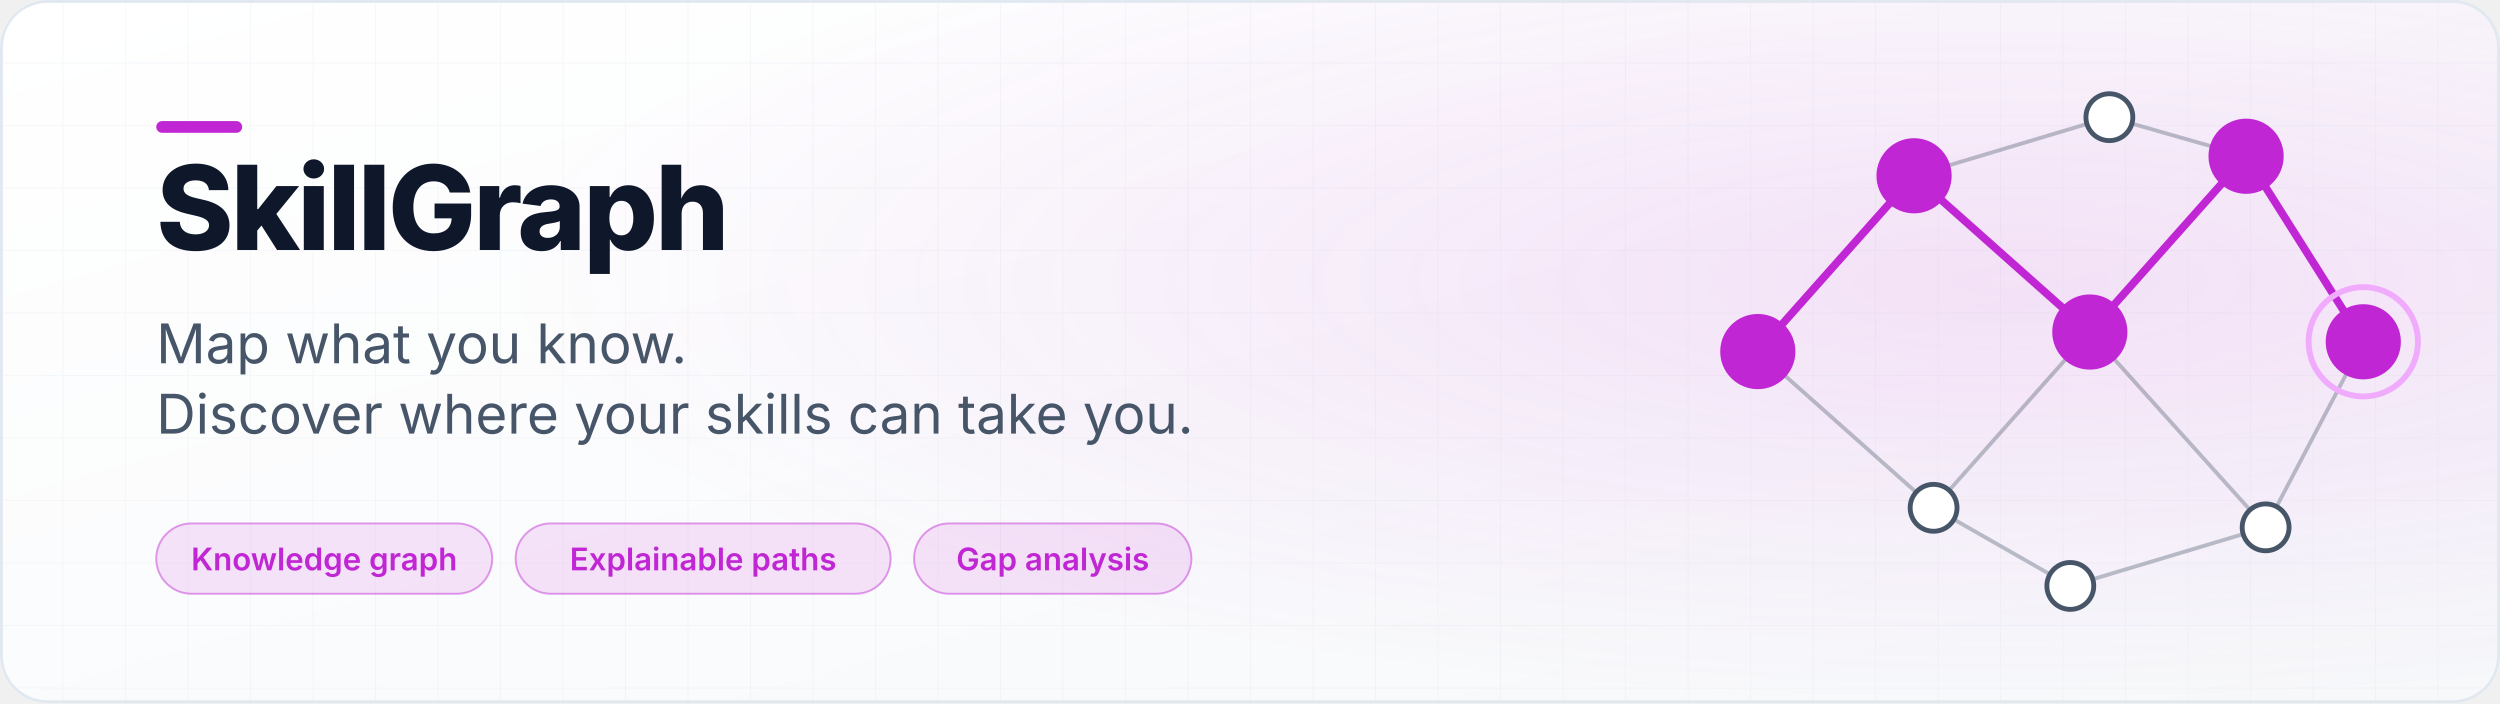
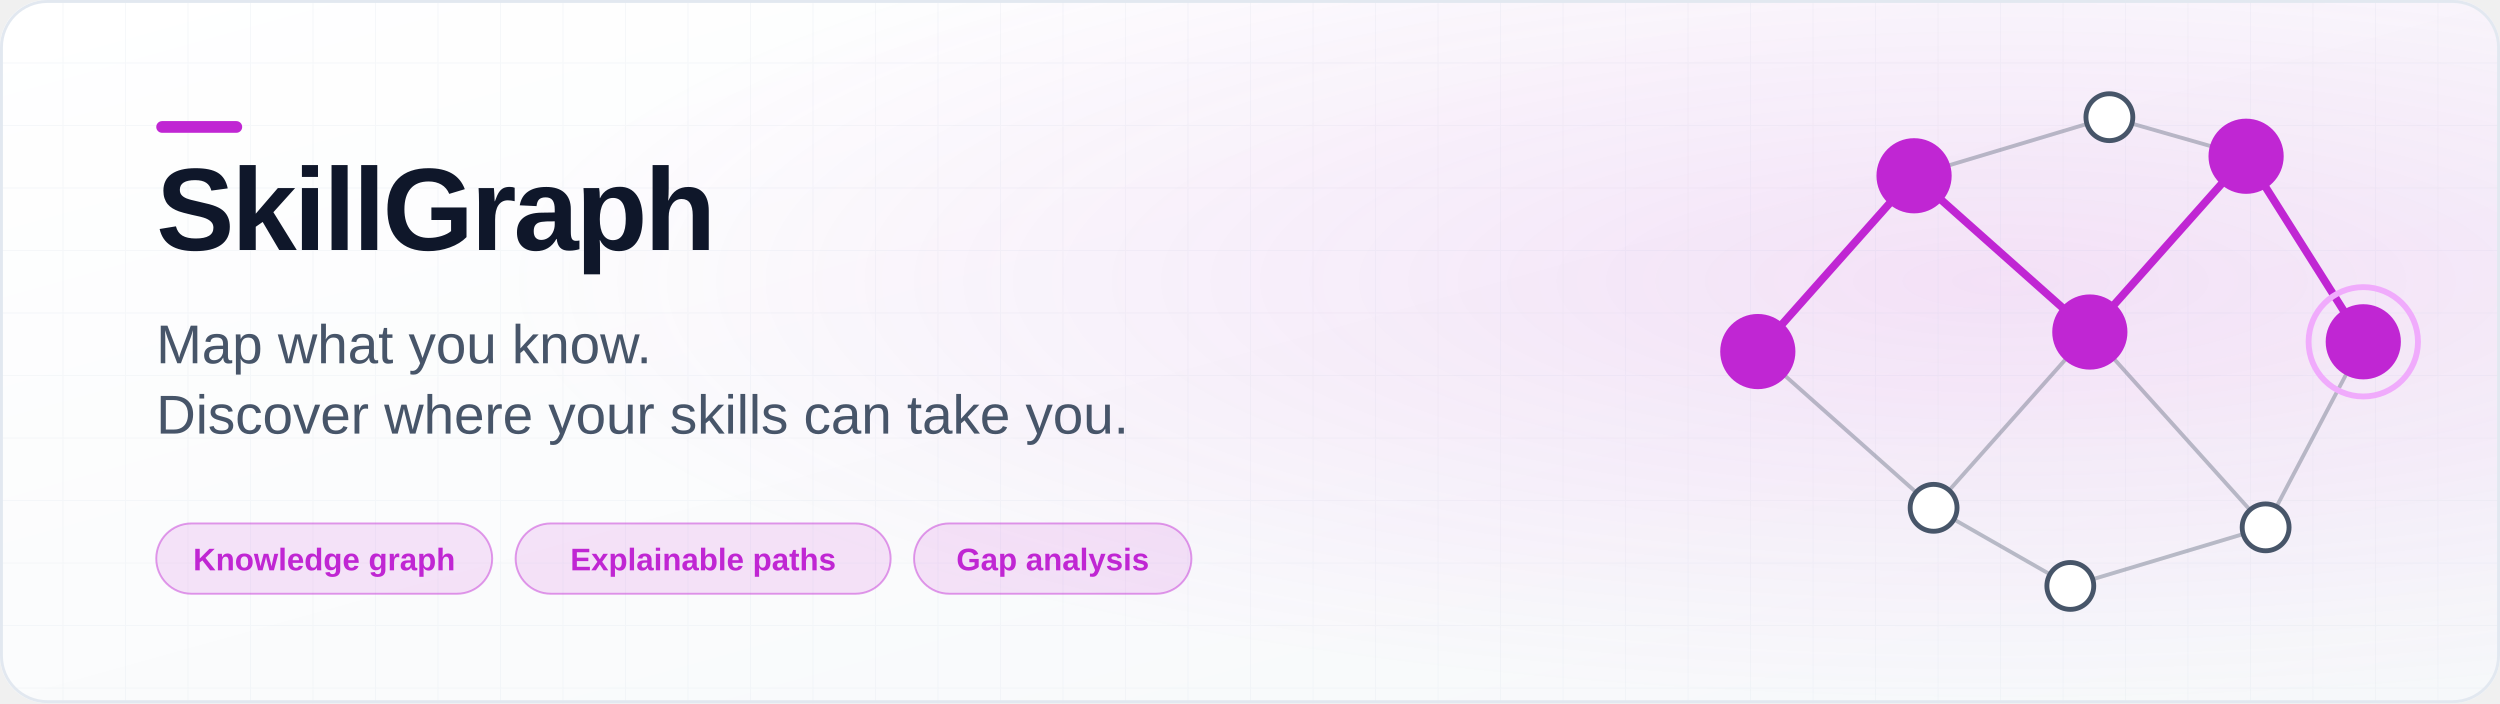
<svg xmlns="http://www.w3.org/2000/svg" width="1280" height="360" viewBox="0 0 1280 360" role="img" aria-label="SkillGraph: Map what you know. Discover where your skills can take you.">
  <defs>
    <linearGradient id="bg" x1="0" y1="0" x2="1" y2="1">
      <stop offset="0" stop-color="#FFFFFF" />
      <stop offset="1" stop-color="#F6F8FA" />
    </linearGradient>
    <radialGradient id="glow" cx="0.8" cy="0.4" r="0.6">
      <stop offset="0" stop-color="#C026D3" stop-opacity="0.12" />
      <stop offset="1" stop-color="#C026D3" stop-opacity="0" />
    </radialGradient>
    <pattern id="grid" width="32" height="32" patternUnits="userSpaceOnUse">
      <path d="M32 0H0V32" fill="none" stroke="#E2E8F0" stroke-width="1" opacity="0.6" />
    </pattern>
  </defs>
  <rect width="1280" height="360" rx="24" fill="url(#bg)" />
  <rect width="1280" height="360" rx="24" fill="url(#grid)" opacity="0.5" />
  <rect width="1280" height="360" rx="24" fill="url(#glow)" />
  <rect x="0.75" y="0.75" width="1278.5" height="358.5" rx="23.5" fill="none" stroke="#E2E8F0" stroke-width="1.5" />
  <rect x="80" y="62" width="44" height="6" rx="3" fill="#C026D3" />
-   <text x="80" y="128" font-family="Inter, 'Segoe UI', 'Helvetica Neue', Arial, sans-serif" font-size="60" font-weight="800" letter-spacing="-1.5" fill="#0F172A">SkillGraph</text>
-   <text x="80" y="186" font-family="Inter, 'Segoe UI', 'Helvetica Neue', Arial, sans-serif" font-size="28" fill="#475569">Map what you know.</text>
-   <text x="80" y="222" font-family="Inter, 'Segoe UI', 'Helvetica Neue', Arial, sans-serif" font-size="28" fill="#475569">Discover where your skills can take you.</text>
+   <text x="80" y="128" font-family="'IBM Plex Sans', 'Segoe UI', Arial, sans-serif" font-size="60" font-weight="800" letter-spacing="-1.5" fill="#0F172A">SkillGraph</text>
+   <text x="80" y="186" font-family="'IBM Plex Sans', 'Segoe UI', Arial, sans-serif" font-size="28" fill="#475569">Map what you know.</text>
+   <text x="80" y="222" font-family="'IBM Plex Sans', 'Segoe UI', Arial, sans-serif" font-size="28" fill="#475569">Discover where your skills can take you.</text>
  <rect x="80" y="268" width="172" height="36" rx="18" fill="#C026D3" fill-opacity="0.12" stroke="#C026D3" stroke-opacity="0.45" />
-   <text x="166.0" y="292" text-anchor="middle" font-family="Inter, 'Segoe UI', 'Helvetica Neue', Arial, sans-serif" font-size="16" font-weight="600" fill="#C026D3">Knowledge graph</text>
+   <text x="166.0" y="292" text-anchor="middle" font-family="'IBM Plex Sans', 'Segoe UI', Arial, sans-serif" font-size="16" font-weight="600" fill="#C026D3">Knowledge graph</text>
  <rect x="264" y="268" width="192" height="36" rx="18" fill="#C026D3" fill-opacity="0.12" stroke="#C026D3" stroke-opacity="0.45" />
-   <text x="360.0" y="292" text-anchor="middle" font-family="Inter, 'Segoe UI', 'Helvetica Neue', Arial, sans-serif" font-size="16" font-weight="600" fill="#C026D3">Explainable paths</text>
+   <text x="360.0" y="292" text-anchor="middle" font-family="'IBM Plex Sans', 'Segoe UI', Arial, sans-serif" font-size="16" font-weight="600" fill="#C026D3">Explainable paths</text>
  <rect x="468" y="268" width="142" height="36" rx="18" fill="#C026D3" fill-opacity="0.12" stroke="#C026D3" stroke-opacity="0.45" />
-   <text x="539.0" y="292" text-anchor="middle" font-family="Inter, 'Segoe UI', 'Helvetica Neue', Arial, sans-serif" font-size="16" font-weight="600" fill="#C026D3">Gap analysis</text>
+   <text x="539.0" y="292" text-anchor="middle" font-family="'IBM Plex Sans', 'Segoe UI', Arial, sans-serif" font-size="16" font-weight="600" fill="#C026D3">Gap analysis</text>
  <line x1="900" y1="180" x2="980" y2="90" stroke="#C026D3" stroke-opacity="1" stroke-width="4" />
  <line x1="900" y1="180" x2="990" y2="260" stroke="#475569" stroke-opacity="0.35" stroke-width="2" />
  <line x1="980" y1="90" x2="1070" y2="170" stroke="#C026D3" stroke-opacity="1" stroke-width="4" />
  <line x1="990" y1="260" x2="1070" y2="170" stroke="#475569" stroke-opacity="0.35" stroke-width="2" />
  <line x1="1070" y1="170" x2="1150" y2="80" stroke="#C026D3" stroke-opacity="1" stroke-width="4" />
  <line x1="1070" y1="170" x2="1160" y2="270" stroke="#475569" stroke-opacity="0.35" stroke-width="2" />
  <line x1="1150" y1="80" x2="1210" y2="175" stroke="#C026D3" stroke-opacity="1" stroke-width="4" />
  <line x1="1160" y1="270" x2="1210" y2="175" stroke="#475569" stroke-opacity="0.35" stroke-width="2" />
  <line x1="990" y1="260" x2="1060" y2="300" stroke="#475569" stroke-opacity="0.35" stroke-width="2" />
  <line x1="980" y1="90" x2="1080" y2="60" stroke="#475569" stroke-opacity="0.35" stroke-width="2" />
  <line x1="1080" y1="60" x2="1150" y2="80" stroke="#475569" stroke-opacity="0.35" stroke-width="2" />
  <line x1="1060" y1="300" x2="1160" y2="270" stroke="#475569" stroke-opacity="0.35" stroke-width="2" />
  <circle cx="900" cy="180" r="18" fill="#C026D3" stroke="#C026D3" stroke-width="2.5" />
  <circle cx="980" cy="90" r="18" fill="#C026D3" stroke="#C026D3" stroke-width="2.5" />
  <circle cx="990" cy="260" r="12" fill="#FFFFFF" stroke="#475569" stroke-width="2.5" />
  <circle cx="1070" cy="170" r="18" fill="#C026D3" stroke="#C026D3" stroke-width="2.5" />
  <circle cx="1150" cy="80" r="18" fill="#C026D3" stroke="#C026D3" stroke-width="2.5" />
  <circle cx="1160" cy="270" r="12" fill="#FFFFFF" stroke="#475569" stroke-width="2.5" />
  <circle cx="1210" cy="175" r="18" fill="#C026D3" stroke="#C026D3" stroke-width="2.5" />
  <circle cx="1060" cy="300" r="12" fill="#FFFFFF" stroke="#475569" stroke-width="2.5" />
  <circle cx="1080" cy="60" r="12" fill="#FFFFFF" stroke="#475569" stroke-width="2.5" />
  <circle cx="1210" cy="175" r="28" fill="none" stroke="#F0ABFC" stroke-width="3" />
</svg>
